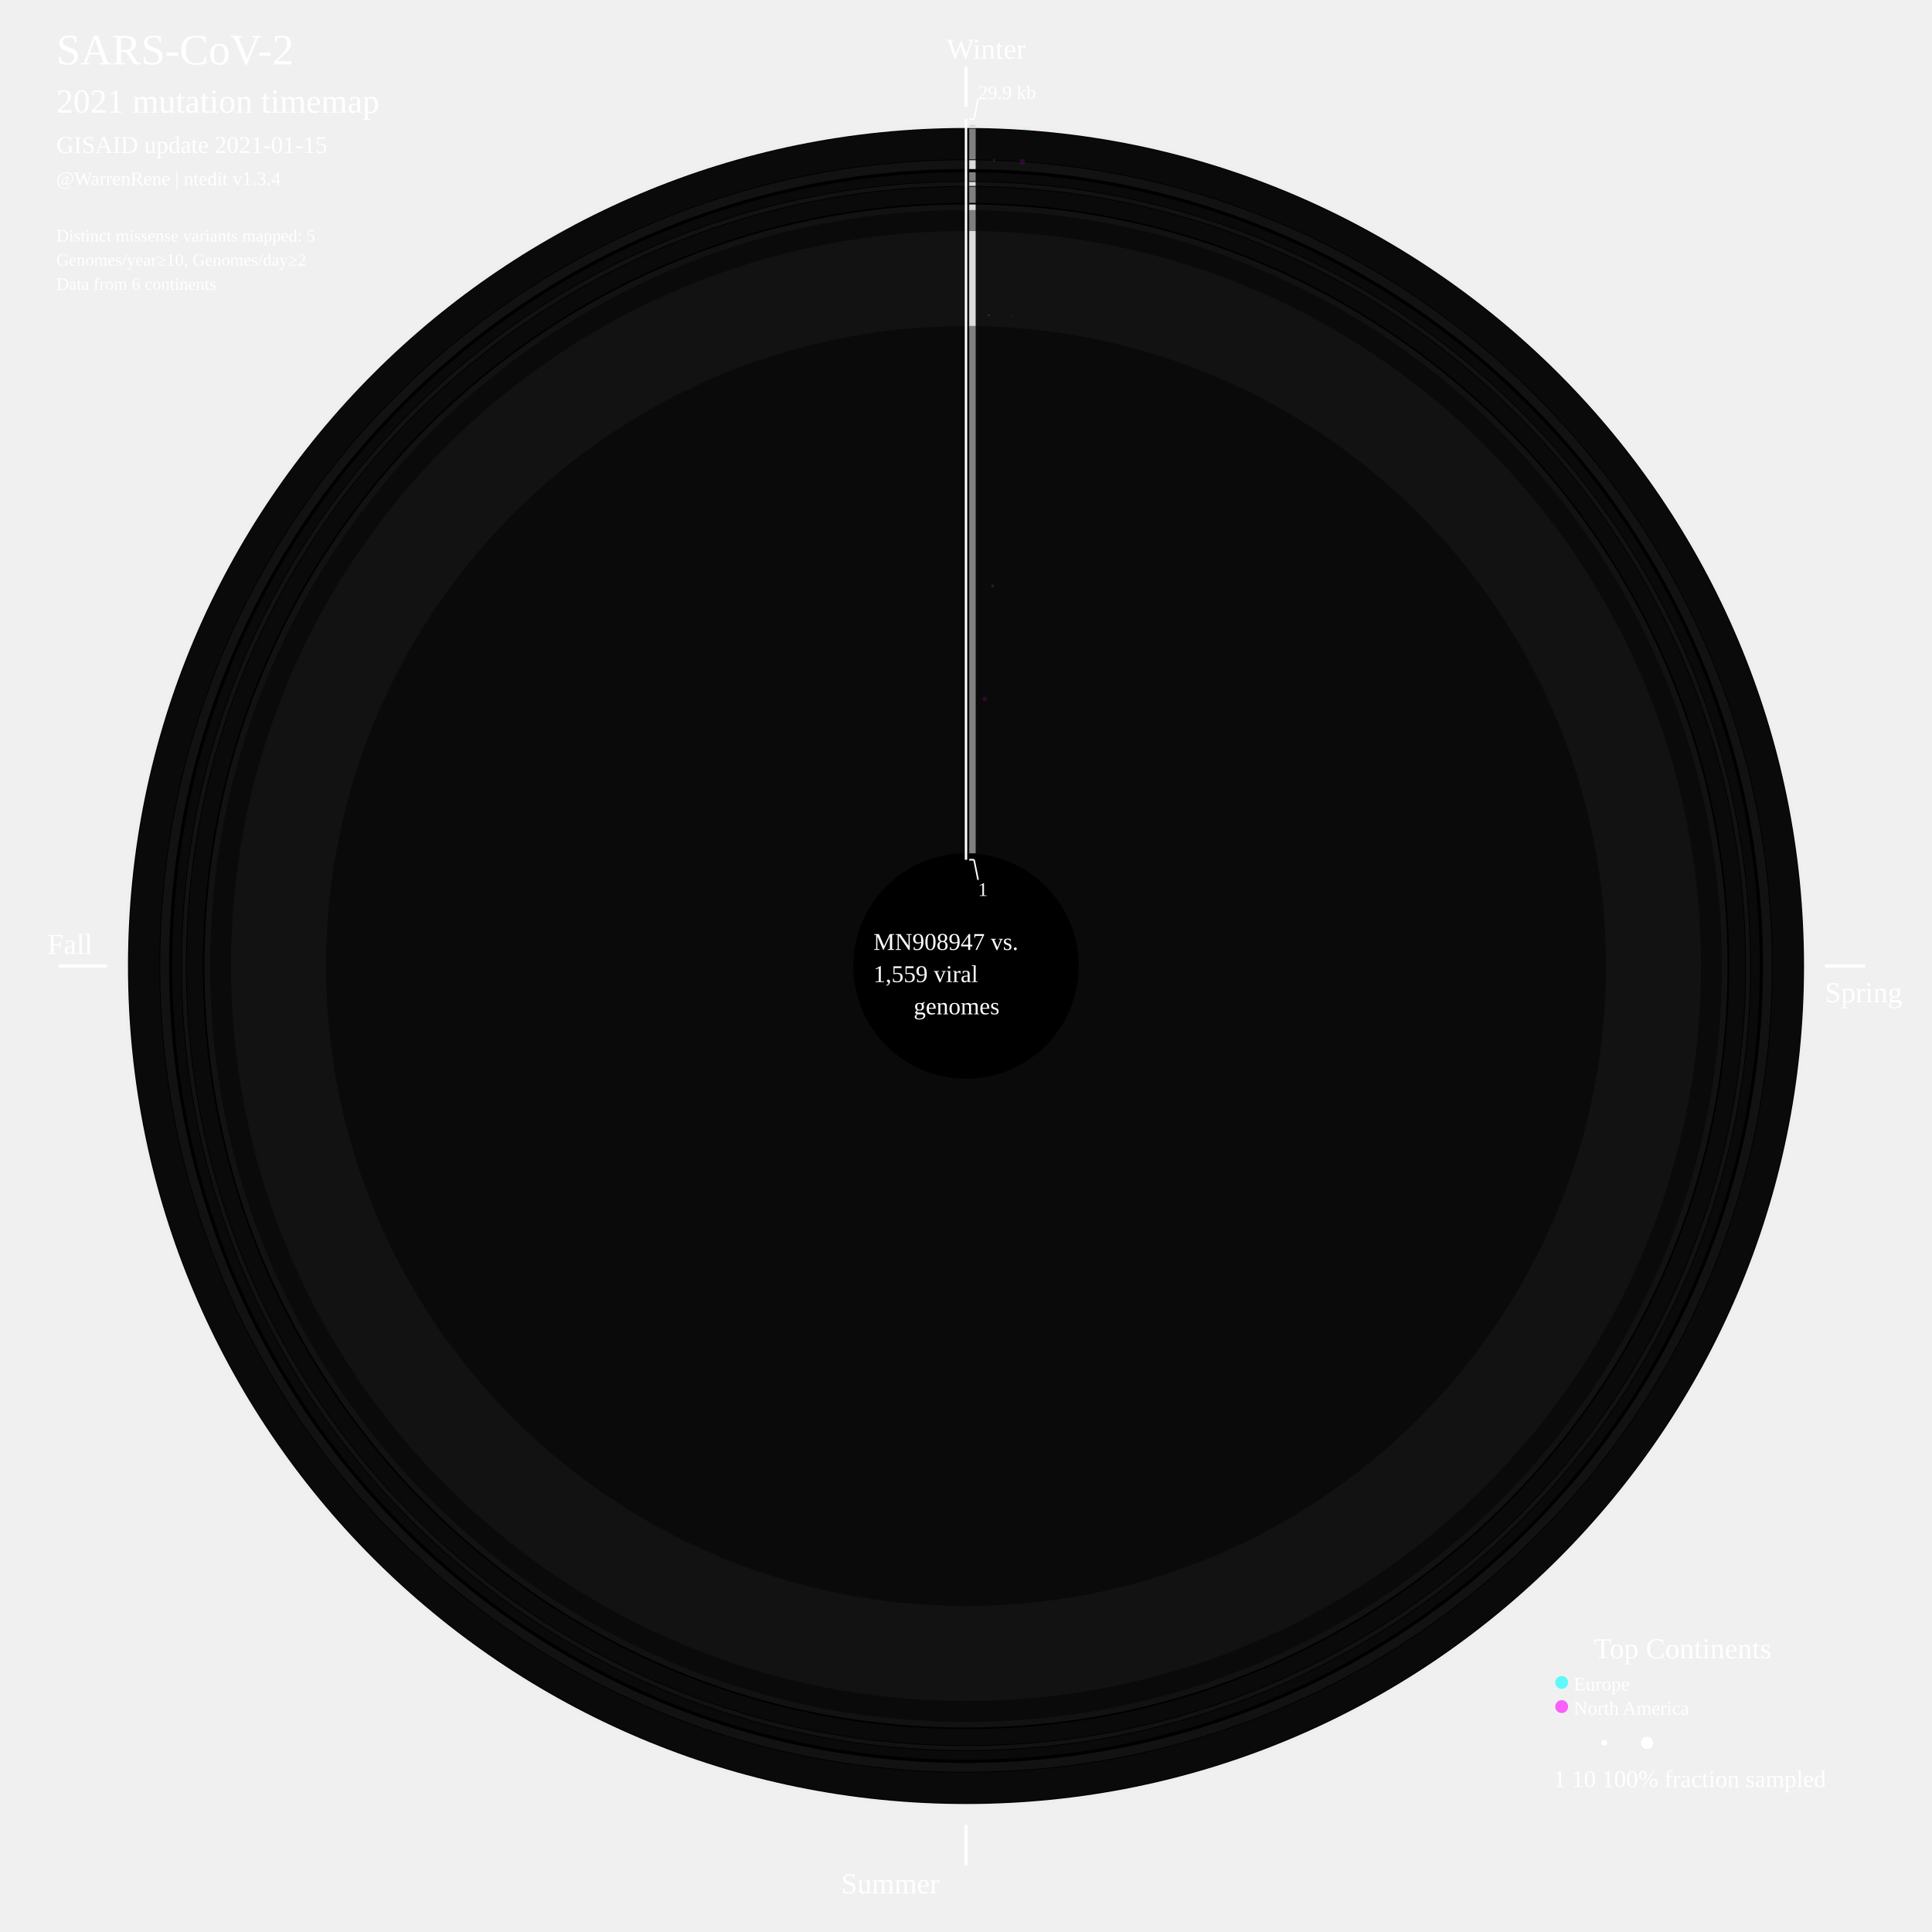
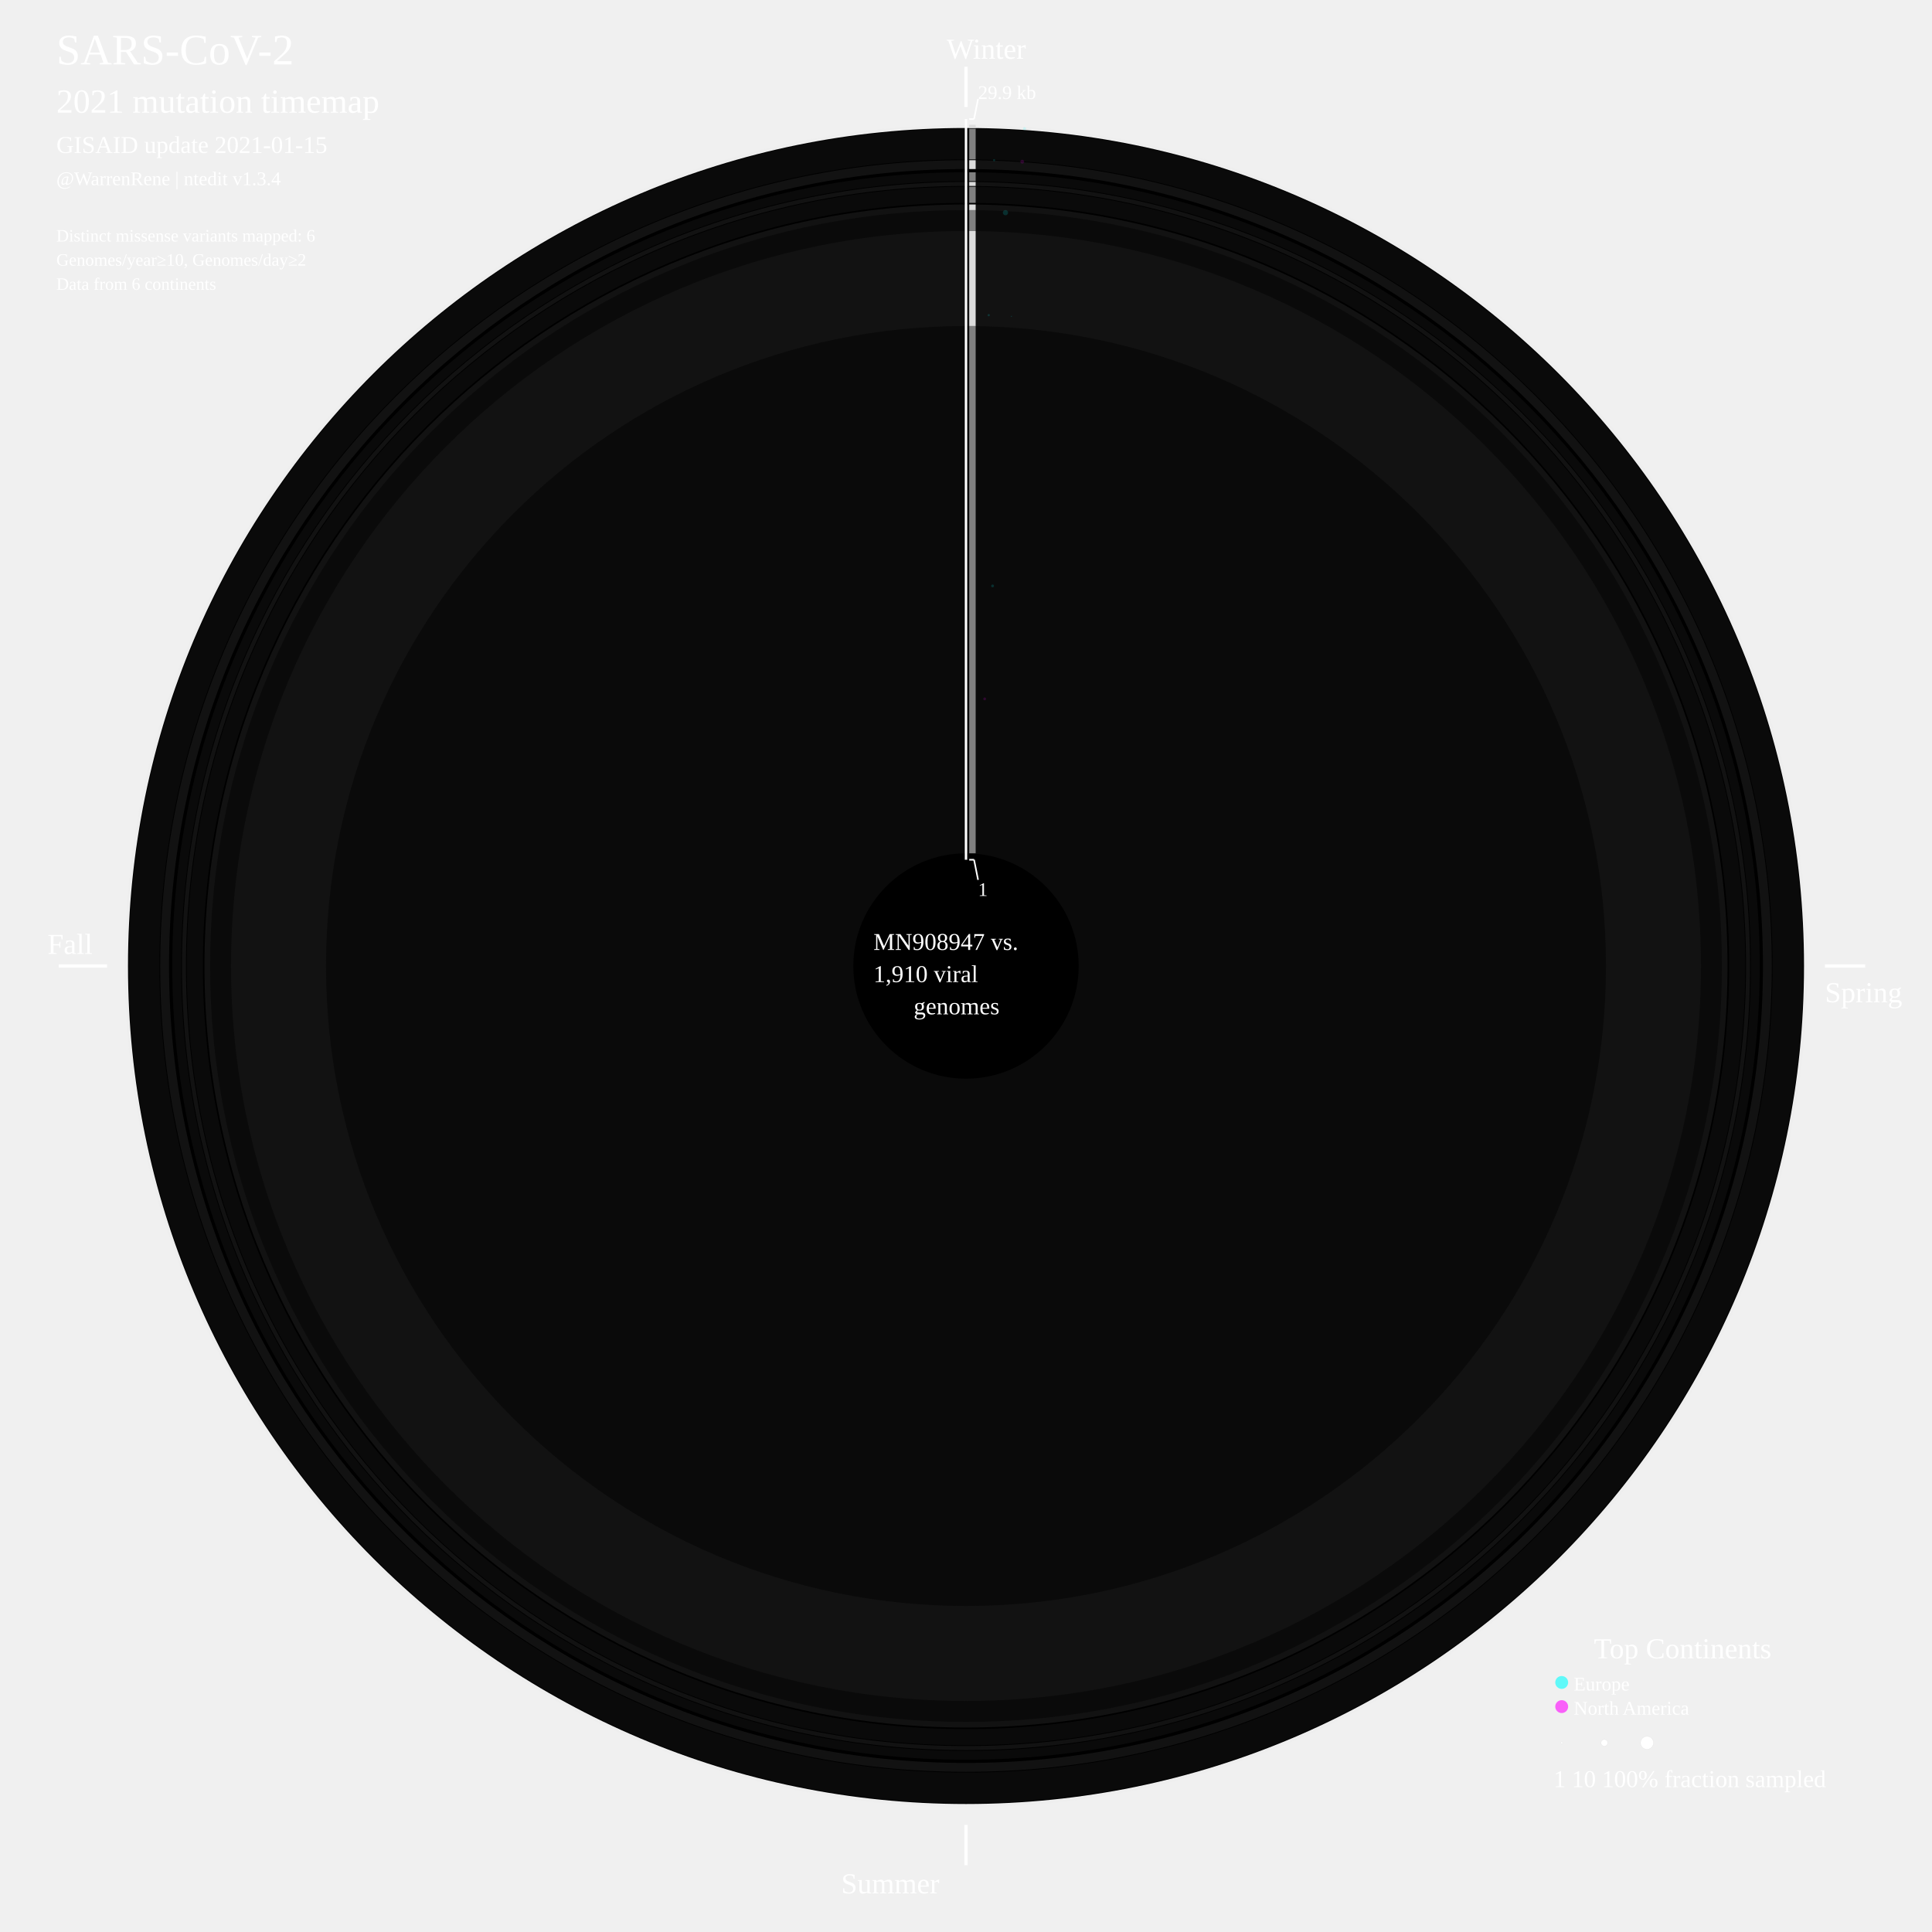
<svg xmlns="http://www.w3.org/2000/svg" width="2400" height="2400" style="background-color:black">
  <circle cx="1200" cy="1200" r="1045" style="fill:gainsboro;stroke:black;stroke-width:0;fill-opacity:0.085;" />
  <circle cx="1200" cy="1200" r="1041" style="fill:black;stroke:black;stroke-width:0;fill-opacity:1;" />
  <circle cx="1200" cy="1200" r="1040" style="fill:grey;stroke:black;stroke-width:0;fill-opacity:0.085;" />
  <circle cx="1200" cy="1200" r="1002" style="fill:black;stroke:black;stroke-width:0;fill-opacity:1;" />
  <circle cx="1200" cy="1200" r="1001" style="fill:gainsboro;stroke:black;stroke-width:0;fill-opacity:0.085;" />
  <circle cx="1200" cy="1200" r="990" style="fill:black;stroke:black;stroke-width:0;fill-opacity:1;" />
  <circle cx="1200" cy="1200" r="986" style="fill:grey;stroke:black;stroke-width:0;fill-opacity:0.085;" />
  <circle cx="1200" cy="1200" r="975" style="fill:black;stroke:black;stroke-width:0;fill-opacity:1;" />
  <circle cx="1200" cy="1200" r="974" style="fill:gainsboro;stroke:black;stroke-width:0;fill-opacity:0.085;" />
  <circle cx="1200" cy="1200" r="969" style="fill:black;stroke:black;stroke-width:0;fill-opacity:1;" />
  <circle cx="1200" cy="1200" r="968" style="fill:grey;stroke:black;stroke-width:0;fill-opacity:0.085;" />
  <circle cx="1200" cy="1200" r="948" style="fill:black;stroke:black;stroke-width:0;fill-opacity:1;" />
  <circle cx="1200" cy="1200" r="946" style="fill:gainsboro;stroke:black;stroke-width:0;fill-opacity:0.085;" />
  <circle cx="1200" cy="1200" r="939" style="fill:black;stroke:black;stroke-width:0;fill-opacity:1;" />
  <circle cx="1200" cy="1200" r="939" style="fill:grey;stroke:black;stroke-width:0;fill-opacity:0.085;" />
  <circle cx="1200" cy="1200" r="913" style="fill:black;stroke:black;stroke-width:0;fill-opacity:1;" />
  <circle cx="1200" cy="1200" r="913" style="fill:gainsboro;stroke:black;stroke-width:0;fill-opacity:0.085;" />
  <circle cx="1200" cy="1200" r="795" style="fill:black;stroke:black;stroke-width:0;fill-opacity:1;" />
  <circle cx="1200" cy="1200" r="795" style="fill:grey;stroke:black;stroke-width:0;fill-opacity:0.085;" />
  <circle cx="1200" cy="1200" r="140" style="fill:black;stroke:black;stroke-width:0;fill-opacity:1;" />
  <text font-size="4.5em" x="70" y="80" fill="white">SARS-CoV-2</text>
  <text font-size="3.5em" x="70" y="140" fill="white">2021 mutation timemap</text>
  <text font-size="2.5em" x="70" y="190" fill="white">GISAID update 2021-01-15</text>
  <text font-size="2.0em" x="70" y="230" fill="white">@WarrenRene | ntedit v1.3.4</text>
  <line x1="1200" y1="82.938" x2="1200" y2="132.938" style="stroke:white;stroke-width:4" />
  <text font-size="3.0em" x="1176" y="72.938" fill="white">Winter</text>
  <line x1="2267" y1="1200" x2="2317" y2="1200" style="stroke:white;stroke-width:4" />
  <text font-size="3.0em" x="2267" y="1245" fill="white">Spring</text>
  <line x1="1200" y1="2267" x2="1200" y2="2317" style="stroke:white;stroke-width:4" />
  <text font-size="3.0em" x="1045" y="2352" fill="white">Summer</text>
  <line x1="133" y1="1200" x2="73" y2="1200" style="stroke:white;stroke-width:4" />
  <text font-size="3.0em" x="59" y="1185" fill="white">Fall</text>
  <g>
    <line x1="1208" y1="1060" x2="1208" y2="405" style="stroke:grey;stroke-width:8" />
  </g>
  <g>
    <line x1="1208" y1="405" x2="1208" y2="287" style="stroke:gainsboro;stroke-width:8" />
  </g>
  <g>
    <line x1="1208" y1="287" x2="1208" y2="261" style="stroke:grey;stroke-width:8" />
  </g>
  <g>
    <line x1="1208" y1="261" x2="1208" y2="254" style="stroke:gainsboro;stroke-width:8" />
  </g>
  <g>
    <line x1="1208" y1="252" x2="1208" y2="232" style="stroke:grey;stroke-width:8" />
  </g>
  <g>
    <line x1="1208" y1="231" x2="1208" y2="226" style="stroke:gainsboro;stroke-width:8" />
  </g>
  <g>
    <line x1="1208" y1="225" x2="1208" y2="214" style="stroke:grey;stroke-width:8" />
  </g>
  <g>
    <line x1="1208" y1="210" x2="1208" y2="199" style="stroke:gainsboro;stroke-width:8" />
  </g>
  <g>
    <line x1="1208" y1="198" x2="1208" y2="160" style="stroke:grey;stroke-width:8" />
  </g>
  <g>
    <line x1="1208" y1="159" x2="1208" y2="155" style="stroke:gainsboro;stroke-width:8" />
  </g>
  <line x1="1200" y1="147.938" x2="1200" y2="1068" style="stroke:white;stroke-width:3" />
  <line x1="1204" y1="147.938" x2="1210" y2="147.938" style="stroke:white;stroke-width:2" />
  <line x1="1210" y1="147.938" x2="1215" y2="122.938" style="stroke:white;stroke-width:2" />
  <line x1="1204" y1="1068" x2="1210" y2="1068" style="stroke:white;stroke-width:2" />
  <line x1="1210" y1="1068" x2="1215" y2="1093" style="stroke:white;stroke-width:2" />
  <text font-size="2.0em" x="1215" y="122.938" fill="white">29.9 kb</text>
  <text font-size="2.0em" x="1215" y="1113" fill="white">1</text>
  <text font-size="3.0em" x="1980" y="2060" fill="white">Top Continents</text>
  <circle cx="1940" cy="2090" r="8" style="fill:cyan;stroke:black;stroke-width:0;fill-opacity:0.6;" />
  <text font-size="2.0em" x="1955" y="2100" fill="white">Europe</text>
  <circle cx="1940" cy="2120" r="8" style="fill:fuchsia;stroke:black;stroke-width:0;fill-opacity:0.6;" />
  <text font-size="2.0em" x="1955" y="2130" fill="white">North America</text>
  <circle cx="1940" cy="2165" r="1.204" style="fill:white;stroke:lightgrey;stroke-width:0.2;" />
  <circle cx="1993" cy="2165" r="4.166" style="fill:white;stroke:lightgrey;stroke-width:0.2;" />
  <circle cx="2046" cy="2165" r="8.017" style="fill:white;stroke:lightgrey;stroke-width:0.2;" />
  <text font-size="2.5em" x="1930" y="2220" fill="white">1      10        100% fraction sampled</text>
  <text font-size="2.5em" x="1085" y="1180" fill="white">MN908947 vs.</text>
-   <text font-size="2.5em" x="1085" y="1220" fill="white">1,559  viral</text>
+   <text font-size="2.5em" x="1085" y="1220" fill="white">1,910  viral</text>
  <text font-size="2.5em" x="1135" y="1260" fill="white">genomes</text>
  <g>
-     <circle cx="1228.233" cy="391.508" r="1.391" style="fill:cyan;stroke:black;stroke-width:0;fill-opacity:0.15;" />
+     <circle cx="1228.233" cy="391.508" r="1.373" style="fill:cyan;stroke:black;stroke-width:0;fill-opacity:0.15;" />
  </g>
  <g>
-     <circle cx="1234.955" cy="199.01" r="1.391" style="fill:cyan;stroke:black;stroke-width:0;fill-opacity:0.15;" />
+     <circle cx="1234.955" cy="199.01" r="1.373" style="fill:cyan;stroke:black;stroke-width:0;fill-opacity:0.15;" />
  </g>
  <g>
-     <circle cx="1223.204" cy="868.164" r="2.742" style="fill:fuchsia;stroke:black;stroke-width:0;fill-opacity:0.15;" />
+     <circle cx="1249.044" cy="264.177" r="3.266" style="fill:cyan;stroke:black;stroke-width:0;fill-opacity:0.15;" />
  </g>
  <g>
-     <circle cx="1233.015" cy="727.861" r="1.785" style="fill:cyan;stroke:black;stroke-width:0;fill-opacity:0.15;" />
+     <circle cx="1223.204" cy="868.164" r="1.741" style="fill:fuchsia;stroke:black;stroke-width:0;fill-opacity:0.15;" />
  </g>
  <g>
-     <circle cx="1256.432" cy="392.986" r="0.703" style="fill:cyan;stroke:black;stroke-width:0;fill-opacity:0.15;" />
+     <circle cx="1233.015" cy="727.861" r="1.775" style="fill:cyan;stroke:black;stroke-width:0;fill-opacity:0.15;" />
  </g>
  <g>
-     <circle cx="1269.868" cy="200.84" r="3.479" style="fill:fuchsia;stroke:black;stroke-width:0;fill-opacity:0.15;" />
+     <circle cx="1256.432" cy="392.986" r="0.697" style="fill:cyan;stroke:black;stroke-width:0;fill-opacity:0.15;" />
  </g>
  <g>
-     <circle cx="1272.736" cy="159.832" r="1.905" style="fill:cyan;stroke:black;stroke-width:0;fill-opacity:0.15;" />
+     <circle cx="1269.868" cy="200.84" r="2.352" style="fill:fuchsia;stroke:black;stroke-width:0;fill-opacity:0.15;" />
  </g>
-   <text font-size="1.8em" x="70" y="300" fill="white">Distinct missense variants mapped: 5</text>
+   <g>
+     <circle cx="1272.736" cy="159.832" r="1.895" style="fill:cyan;stroke:black;stroke-width:0;fill-opacity:0.15;" />
+   </g>
+   <text font-size="1.8em" x="70" y="300" fill="white">Distinct missense variants mapped: 6</text>
  <text font-size="1.8em" x="70" y="330" fill="white">Genomes/year≥10, Genomes/day≥2</text>
  <text font-size="1.8em" x="70" y="360" fill="white">Data from 6 continents</text>
</svg>
